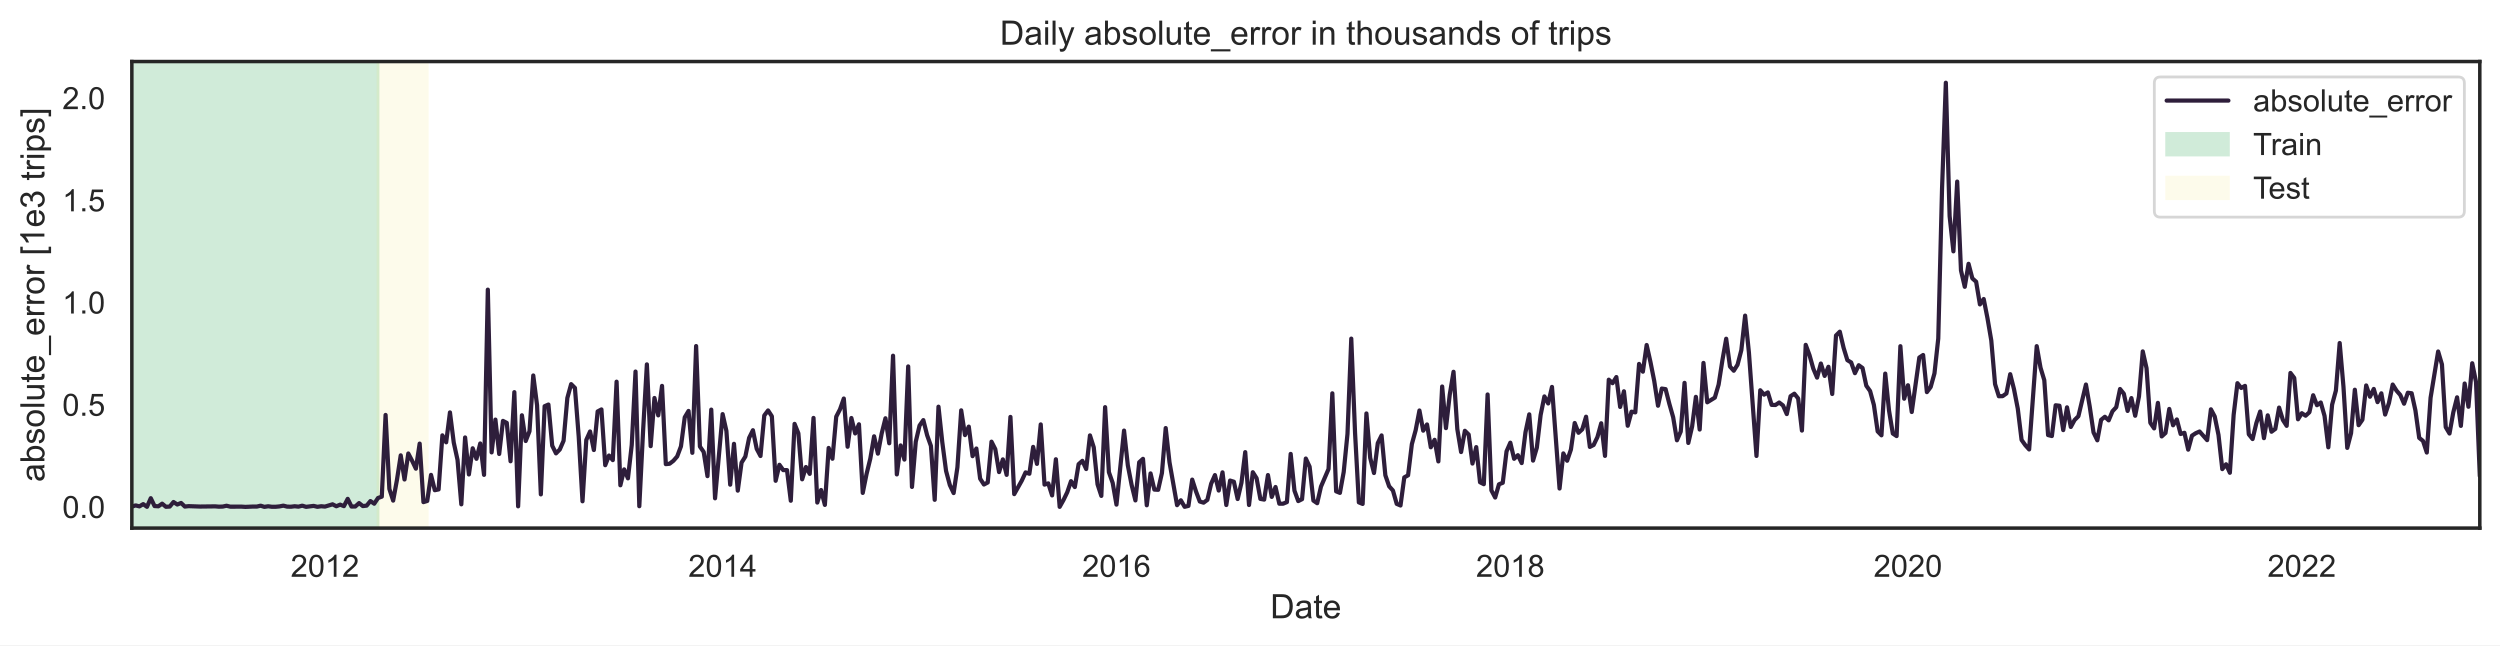
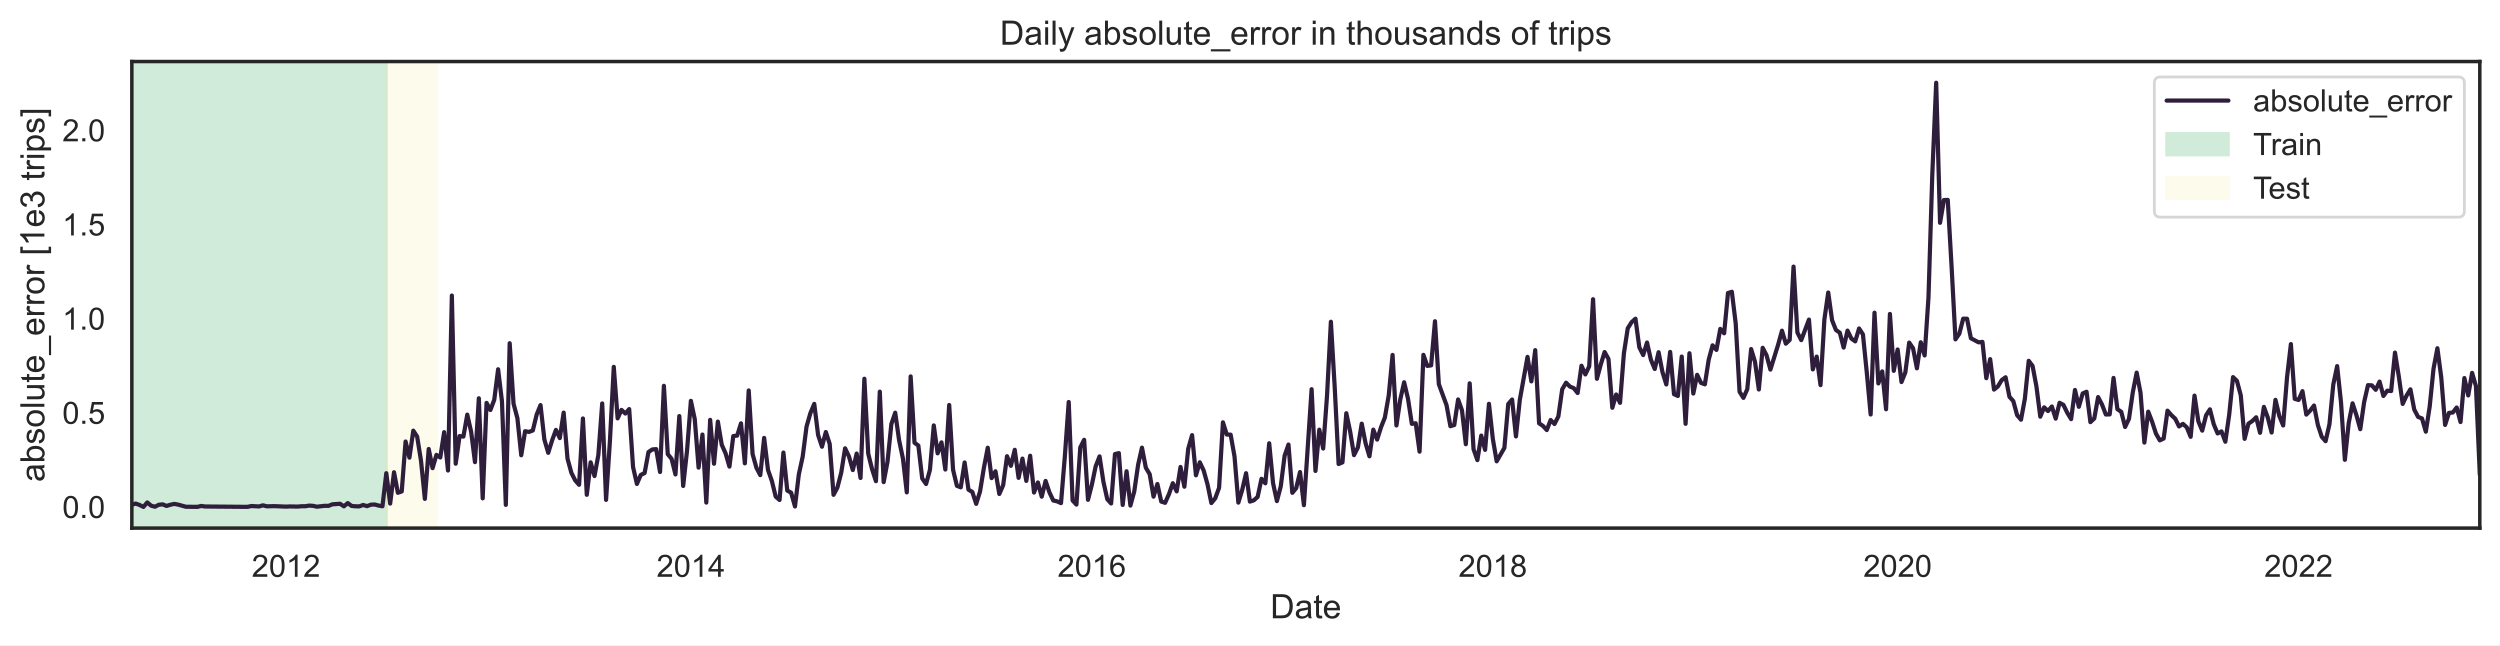
<svg xmlns="http://www.w3.org/2000/svg" xmlns:xlink="http://www.w3.org/1999/xlink" width="891.2pt" height="229.99pt" viewBox="0 0 891.2 229.99" version="1.1">
  <defs>
    <style type="text/css">*{stroke-linejoin: round; stroke-linecap: butt}</style>
  </defs>
  <g id="figure_1">
    <g id="patch_1">
      <path d="M 0 229.99  L 891.2 229.99  L 891.2 0  L 0 0  z " style="fill: #ffffff" />
    </g>
    <g id="axes_1">
      <g id="patch_2">
        <path d="M 47 188.256  L 884 188.256  L 884 21.936  L 47 21.936  z " style="fill: #ffffff" />
      </g>
      <g id="patch_3">
-         <path d="M 47 188.256  L 47 21.936  L 134.75 21.936  L 134.75 188.256  z " clip-path="url(#p79d5a34e10)" style="fill: #44af69; opacity: 0.25; stroke: #44af69; stroke-linejoin: miter" />
+         <path d="M 47 188.256  L 47 21.936  L 137.709 21.936  L 137.709 188.256  z " clip-path="url(#p1776a3d3a2)" style="fill: #44af69; opacity: 0.25; stroke: #44af69; stroke-linejoin: miter" />
      </g>
      <g id="patch_4">
-         <path d="M 134.75 188.256  L 134.75 21.936  L 152.3 21.936  L 152.3 188.256  z " clip-path="url(#p79d5a34e10)" style="fill: #f2dc5d; opacity: 0.125; stroke: #f2dc5d; stroke-linejoin: miter" />
+         <path d="M 137.709 188.256  L 137.709 21.936  L 155.576 21.936  L 155.576 188.256  z " clip-path="url(#p1776a3d3a2)" style="fill: #f2dc5d; opacity: 0.125; stroke: #f2dc5d; stroke-linejoin: miter" />
      </g>
      <g id="matplotlib.axis_1">
        <g id="xtick_1" />
        <g id="xtick_2">
          <g id="text_1">
-             <g style="fill: #262626" transform="translate(103.6159 205.6292) scale(0.11 -0.11)">
+             <g style="fill: #262626" transform="translate(89.74131 205.6292) scale(0.11 -0.11)">
              <defs>
                <path id="ArialMT-32" d="M 3222 541  L 3222 0  L 194 0  Q 188 203 259 391  Q 375 700 629 1000  Q 884 1300 1366 1694  Q 2113 2306 2375 2664  Q 2638 3022 2638 3341  Q 2638 3675 2398 3904  Q 2159 4134 1775 4134  Q 1369 4134 1125 3890  Q 881 3647 878 3216  L 300 3275  Q 359 3922 746 4261  Q 1134 4600 1788 4600  Q 2447 4600 2831 4234  Q 3216 3869 3216 3328  Q 3216 3053 3103 2787  Q 2991 2522 2730 2228  Q 2469 1934 1863 1422  Q 1356 997 1212 845  Q 1069 694 975 541  L 3222 541  z " transform="scale(0.015625)" />
                <path id="ArialMT-30" d="M 266 2259  Q 266 3072 433 3567  Q 600 4063 929 4331  Q 1259 4600 1759 4600  Q 2128 4600 2406 4451  Q 2684 4303 2865 4023  Q 3047 3744 3150 3342  Q 3253 2941 3253 2259  Q 3253 1453 3087 958  Q 2922 463 2592 192  Q 2263 -78 1759 -78  Q 1097 -78 719 397  Q 266 969 266 2259  z M 844 2259  Q 844 1131 1108 757  Q 1372 384 1759 384  Q 2147 384 2411 759  Q 2675 1134 2675 2259  Q 2675 3391 2411 3762  Q 2147 4134 1753 4134  Q 1366 4134 1134 3806  Q 844 3388 844 2259  z " transform="scale(0.015625)" />
                <path id="ArialMT-31" d="M 2384 0  L 1822 0  L 1822 3584  Q 1619 3391 1289 3197  Q 959 3003 697 2906  L 697 3450  Q 1169 3672 1522 3987  Q 1875 4303 2022 4600  L 2384 4600  L 2384 0  z " transform="scale(0.015625)" />
              </defs>
              <use xlink:href="#ArialMT-32" />
              <use xlink:href="#ArialMT-30" x="55.615" />
              <use xlink:href="#ArialMT-31" x="111.23" />
              <use xlink:href="#ArialMT-32" x="166.846" />
            </g>
          </g>
        </g>
        <g id="xtick_3">
          <g id="text_2">
-             <g style="fill: #262626" transform="translate(245.3659 205.6292) scale(0.11 -0.11)">
+             <g style="fill: #262626" transform="translate(234.0517 205.6292) scale(0.11 -0.11)">
              <defs>
                <path id="ArialMT-34" d="M 2069 0  L 2069 1097  L 81 1097  L 81 1613  L 2172 4581  L 2631 4581  L 2631 1613  L 3250 1613  L 3250 1097  L 2631 1097  L 2631 0  L 2069 0  z M 2069 1613  L 2069 3678  L 634 1613  L 2069 1613  z " transform="scale(0.015625)" />
              </defs>
              <use xlink:href="#ArialMT-32" />
              <use xlink:href="#ArialMT-30" x="55.615" />
              <use xlink:href="#ArialMT-31" x="111.23" />
              <use xlink:href="#ArialMT-34" x="166.846" />
            </g>
          </g>
        </g>
        <g id="xtick_4">
          <g id="text_3">
-             <g style="fill: #262626" transform="translate(385.7659 205.6292) scale(0.11 -0.11)">
+             <g style="fill: #262626" transform="translate(376.9876 205.6292) scale(0.11 -0.11)">
              <defs>
                <path id="ArialMT-36" d="M 3184 3459  L 2625 3416  Q 2550 3747 2413 3897  Q 2184 4138 1850 4138  Q 1581 4138 1378 3988  Q 1113 3794 959 3422  Q 806 3050 800 2363  Q 1003 2672 1297 2822  Q 1591 2972 1913 2972  Q 2475 2972 2870 2558  Q 3266 2144 3266 1488  Q 3266 1056 3080 686  Q 2894 316 2569 119  Q 2244 -78 1831 -78  Q 1128 -78 684 439  Q 241 956 241 2144  Q 241 3472 731 4075  Q 1159 4600 1884 4600  Q 2425 4600 2770 4297  Q 3116 3994 3184 3459  z M 888 1484  Q 888 1194 1011 928  Q 1134 663 1356 523  Q 1578 384 1822 384  Q 2178 384 2434 671  Q 2691 959 2691 1453  Q 2691 1928 2437 2201  Q 2184 2475 1800 2475  Q 1419 2475 1153 2201  Q 888 1928 888 1484  z " transform="scale(0.015625)" />
              </defs>
              <use xlink:href="#ArialMT-32" />
              <use xlink:href="#ArialMT-30" x="55.615" />
              <use xlink:href="#ArialMT-31" x="111.23" />
              <use xlink:href="#ArialMT-36" x="166.846" />
            </g>
          </g>
        </g>
        <g id="xtick_5">
          <g id="text_4">
-             <g style="fill: #262626" transform="translate(526.1659 205.6292) scale(0.11 -0.11)">
+             <g style="fill: #262626" transform="translate(519.9236 205.6292) scale(0.11 -0.11)">
              <defs>
                <path id="ArialMT-38" d="M 1131 2484  Q 781 2613 612 2850  Q 444 3088 444 3419  Q 444 3919 803 4259  Q 1163 4600 1759 4600  Q 2359 4600 2725 4251  Q 3091 3903 3091 3403  Q 3091 3084 2923 2848  Q 2756 2613 2416 2484  Q 2838 2347 3058 2040  Q 3278 1734 3278 1309  Q 3278 722 2862 322  Q 2447 -78 1769 -78  Q 1091 -78 675 323  Q 259 725 259 1325  Q 259 1772 486 2073  Q 713 2375 1131 2484  z M 1019 3438  Q 1019 3113 1228 2906  Q 1438 2700 1772 2700  Q 2097 2700 2305 2904  Q 2513 3109 2513 3406  Q 2513 3716 2298 3927  Q 2084 4138 1766 4138  Q 1444 4138 1231 3931  Q 1019 3725 1019 3438  z M 838 1322  Q 838 1081 952 856  Q 1066 631 1291 507  Q 1516 384 1775 384  Q 2178 384 2440 643  Q 2703 903 2703 1303  Q 2703 1709 2433 1975  Q 2163 2241 1756 2241  Q 1359 2241 1098 1978  Q 838 1716 838 1322  z " transform="scale(0.015625)" />
              </defs>
              <use xlink:href="#ArialMT-32" />
              <use xlink:href="#ArialMT-30" x="55.615" />
              <use xlink:href="#ArialMT-31" x="111.23" />
              <use xlink:href="#ArialMT-38" x="166.846" />
            </g>
          </g>
        </g>
        <g id="xtick_6">
          <g id="text_5">
-             <g style="fill: #262626" transform="translate(667.9159 205.6292) scale(0.11 -0.11)">
+             <g style="fill: #262626" transform="translate(664.2339 205.6292) scale(0.11 -0.11)">
              <use xlink:href="#ArialMT-32" />
              <use xlink:href="#ArialMT-30" x="55.615" />
              <use xlink:href="#ArialMT-32" x="111.23" />
              <use xlink:href="#ArialMT-30" x="166.846" />
            </g>
          </g>
        </g>
        <g id="xtick_7">
          <g id="text_6">
-             <g style="fill: #262626" transform="translate(808.3159 205.6292) scale(0.11 -0.11)">
+             <g style="fill: #262626" transform="translate(807.1699 205.6292) scale(0.11 -0.11)">
              <use xlink:href="#ArialMT-32" />
              <use xlink:href="#ArialMT-30" x="55.615" />
              <use xlink:href="#ArialMT-32" x="111.23" />
              <use xlink:href="#ArialMT-32" x="166.846" />
            </g>
          </g>
        </g>
        <g id="xtick_8" />
        <g id="xtick_9" />
        <g id="xtick_10" />
        <g id="xtick_11" />
        <g id="xtick_12" />
        <g id="xtick_13" />
        <g id="text_7">
          <g style="fill: #262626" transform="translate(452.8269 220.4048) scale(0.12 -0.12)">
            <defs>
              <path id="ArialMT-44" d="M 494 0  L 494 4581  L 2072 4581  Q 2606 4581 2888 4516  Q 3281 4425 3559 4188  Q 3922 3881 4101 3404  Q 4281 2928 4281 2316  Q 4281 1794 4159 1391  Q 4038 988 3847 723  Q 3656 459 3429 307  Q 3203 156 2883 78  Q 2563 0 2147 0  L 494 0  z M 1100 541  L 2078 541  Q 2531 541 2789 625  Q 3047 709 3200 863  Q 3416 1078 3536 1442  Q 3656 1806 3656 2325  Q 3656 3044 3420 3430  Q 3184 3816 2847 3947  Q 2603 4041 2063 4041  L 1100 4041  L 1100 541  z " transform="scale(0.015625)" />
              <path id="ArialMT-61" d="M 2588 409  Q 2275 144 1986 34  Q 1697 -75 1366 -75  Q 819 -75 525 192  Q 231 459 231 875  Q 231 1119 342 1320  Q 453 1522 633 1644  Q 813 1766 1038 1828  Q 1203 1872 1538 1913  Q 2219 1994 2541 2106  Q 2544 2222 2544 2253  Q 2544 2597 2384 2738  Q 2169 2928 1744 2928  Q 1347 2928 1158 2789  Q 969 2650 878 2297  L 328 2372  Q 403 2725 575 2942  Q 747 3159 1072 3276  Q 1397 3394 1825 3394  Q 2250 3394 2515 3294  Q 2781 3194 2906 3042  Q 3031 2891 3081 2659  Q 3109 2516 3109 2141  L 3109 1391  Q 3109 606 3145 398  Q 3181 191 3288 0  L 2700 0  Q 2613 175 2588 409  z M 2541 1666  Q 2234 1541 1622 1453  Q 1275 1403 1131 1340  Q 988 1278 909 1158  Q 831 1038 831 891  Q 831 666 1001 516  Q 1172 366 1500 366  Q 1825 366 2078 508  Q 2331 650 2450 897  Q 2541 1088 2541 1459  L 2541 1666  z " transform="scale(0.015625)" />
              <path id="ArialMT-74" d="M 1650 503  L 1731 6  Q 1494 -44 1306 -44  Q 1000 -44 831 53  Q 663 150 594 308  Q 525 466 525 972  L 525 2881  L 113 2881  L 113 3319  L 525 3319  L 525 4141  L 1084 4478  L 1084 3319  L 1650 3319  L 1650 2881  L 1084 2881  L 1084 941  Q 1084 700 1114 631  Q 1144 563 1211 522  Q 1278 481 1403 481  Q 1497 481 1650 503  z " transform="scale(0.015625)" />
              <path id="ArialMT-65" d="M 2694 1069  L 3275 997  Q 3138 488 2766 206  Q 2394 -75 1816 -75  Q 1088 -75 661 373  Q 234 822 234 1631  Q 234 2469 665 2931  Q 1097 3394 1784 3394  Q 2450 3394 2872 2941  Q 3294 2488 3294 1666  Q 3294 1616 3291 1516  L 816 1516  Q 847 969 1125 678  Q 1403 388 1819 388  Q 2128 388 2347 550  Q 2566 713 2694 1069  z M 847 1978  L 2700 1978  Q 2663 2397 2488 2606  Q 2219 2931 1791 2931  Q 1403 2931 1139 2672  Q 875 2413 847 1978  z " transform="scale(0.015625)" />
            </defs>
            <use xlink:href="#ArialMT-44" />
            <use xlink:href="#ArialMT-61" x="72.217" />
            <use xlink:href="#ArialMT-74" x="127.832" />
            <use xlink:href="#ArialMT-65" x="155.615" />
          </g>
        </g>
      </g>
      <g id="matplotlib.axis_2">
        <g id="ytick_1">
          <g id="text_8">
-             <g style="fill: #262626" transform="translate(22.21 184.6454) scale(0.11 -0.11)">
+             <g style="fill: #262626" transform="translate(22.21 184.6452) scale(0.11 -0.11)">
              <defs>
                <path id="ArialMT-2e" d="M 581 0  L 581 641  L 1222 641  L 1222 0  L 581 0  z " transform="scale(0.015625)" />
              </defs>
              <use xlink:href="#ArialMT-30" />
              <use xlink:href="#ArialMT-2e" x="55.615" />
              <use xlink:href="#ArialMT-30" x="83.398" />
            </g>
          </g>
        </g>
        <g id="ytick_2">
          <g id="text_9">
-             <g style="fill: #262626" transform="translate(22.21 148.2082) scale(0.11 -0.11)">
+             <g style="fill: #262626" transform="translate(22.21 151.0779) scale(0.11 -0.11)">
              <defs>
                <path id="ArialMT-35" d="M 266 1200  L 856 1250  Q 922 819 1161 601  Q 1400 384 1738 384  Q 2144 384 2425 690  Q 2706 997 2706 1503  Q 2706 1984 2436 2262  Q 2166 2541 1728 2541  Q 1456 2541 1237 2417  Q 1019 2294 894 2097  L 366 2166  L 809 4519  L 3088 4519  L 3088 3981  L 1259 3981  L 1013 2750  Q 1425 3038 1878 3038  Q 2478 3038 2890 2622  Q 3303 2206 3303 1553  Q 3303 931 2941 478  Q 2500 -78 1738 -78  Q 1113 -78 717 272  Q 322 622 266 1200  z " transform="scale(0.015625)" />
              </defs>
              <use xlink:href="#ArialMT-30" />
              <use xlink:href="#ArialMT-2e" x="55.615" />
              <use xlink:href="#ArialMT-35" x="83.398" />
            </g>
          </g>
        </g>
        <g id="ytick_3">
          <g id="text_10">
-             <g style="fill: #262626" transform="translate(22.21 111.7711) scale(0.11 -0.11)">
+             <g style="fill: #262626" transform="translate(22.21 117.5105) scale(0.11 -0.11)">
              <use xlink:href="#ArialMT-31" />
              <use xlink:href="#ArialMT-2e" x="55.615" />
              <use xlink:href="#ArialMT-30" x="83.398" />
            </g>
          </g>
        </g>
        <g id="ytick_4">
          <g id="text_11">
-             <g style="fill: #262626" transform="translate(22.21 75.33402) scale(0.11 -0.11)">
+             <g style="fill: #262626" transform="translate(22.21 83.94312) scale(0.11 -0.11)">
              <use xlink:href="#ArialMT-31" />
              <use xlink:href="#ArialMT-2e" x="55.615" />
              <use xlink:href="#ArialMT-35" x="83.398" />
            </g>
          </g>
        </g>
        <g id="ytick_5">
          <g id="text_12">
-             <g style="fill: #262626" transform="translate(22.21 38.8969) scale(0.11 -0.11)">
+             <g style="fill: #262626" transform="translate(22.21 50.37575) scale(0.11 -0.11)">
              <use xlink:href="#ArialMT-32" />
              <use xlink:href="#ArialMT-2e" x="55.615" />
              <use xlink:href="#ArialMT-30" x="83.398" />
            </g>
          </g>
        </g>
        <g id="text_13">
          <g style="fill: #262626" transform="translate(15.825 171.7931) rotate(-90) scale(0.12 -0.12)">
            <defs>
              <path id="ArialMT-62" d="M 941 0  L 419 0  L 419 4581  L 981 4581  L 981 2947  Q 1338 3394 1891 3394  Q 2197 3394 2470 3270  Q 2744 3147 2920 2923  Q 3097 2700 3197 2384  Q 3297 2069 3297 1709  Q 3297 856 2875 390  Q 2453 -75 1863 -75  Q 1275 -75 941 416  L 941 0  z M 934 1684  Q 934 1088 1097 822  Q 1363 388 1816 388  Q 2184 388 2453 708  Q 2722 1028 2722 1663  Q 2722 2313 2464 2622  Q 2206 2931 1841 2931  Q 1472 2931 1203 2611  Q 934 2291 934 1684  z " transform="scale(0.015625)" />
              <path id="ArialMT-73" d="M 197 991  L 753 1078  Q 800 744 1014 566  Q 1228 388 1613 388  Q 2000 388 2187 545  Q 2375 703 2375 916  Q 2375 1106 2209 1216  Q 2094 1291 1634 1406  Q 1016 1563 777 1677  Q 538 1791 414 1992  Q 291 2194 291 2438  Q 291 2659 392 2848  Q 494 3038 669 3163  Q 800 3259 1026 3326  Q 1253 3394 1513 3394  Q 1903 3394 2198 3281  Q 2494 3169 2634 2976  Q 2775 2784 2828 2463  L 2278 2388  Q 2241 2644 2061 2787  Q 1881 2931 1553 2931  Q 1166 2931 1000 2803  Q 834 2675 834 2503  Q 834 2394 903 2306  Q 972 2216 1119 2156  Q 1203 2125 1616 2013  Q 2213 1853 2448 1751  Q 2684 1650 2818 1456  Q 2953 1263 2953 975  Q 2953 694 2789 445  Q 2625 197 2315 61  Q 2006 -75 1616 -75  Q 969 -75 630 194  Q 291 463 197 991  z " transform="scale(0.015625)" />
              <path id="ArialMT-6f" d="M 213 1659  Q 213 2581 725 3025  Q 1153 3394 1769 3394  Q 2453 3394 2887 2945  Q 3322 2497 3322 1706  Q 3322 1066 3130 698  Q 2938 331 2570 128  Q 2203 -75 1769 -75  Q 1072 -75 642 372  Q 213 819 213 1659  z M 791 1659  Q 791 1022 1069 705  Q 1347 388 1769 388  Q 2188 388 2466 706  Q 2744 1025 2744 1678  Q 2744 2294 2464 2611  Q 2184 2928 1769 2928  Q 1347 2928 1069 2612  Q 791 2297 791 1659  z " transform="scale(0.015625)" />
              <path id="ArialMT-6c" d="M 409 0  L 409 4581  L 972 4581  L 972 0  L 409 0  z " transform="scale(0.015625)" />
              <path id="ArialMT-75" d="M 2597 0  L 2597 488  Q 2209 -75 1544 -75  Q 1250 -75 995 37  Q 741 150 617 320  Q 494 491 444 738  Q 409 903 409 1263  L 409 3319  L 972 3319  L 972 1478  Q 972 1038 1006 884  Q 1059 663 1231 536  Q 1403 409 1656 409  Q 1909 409 2131 539  Q 2353 669 2445 892  Q 2538 1116 2538 1541  L 2538 3319  L 3100 3319  L 3100 0  L 2597 0  z " transform="scale(0.015625)" />
              <path id="ArialMT-5f" d="M -97 -1272  L -97 -866  L 3631 -866  L 3631 -1272  L -97 -1272  z " transform="scale(0.015625)" />
              <path id="ArialMT-72" d="M 416 0  L 416 3319  L 922 3319  L 922 2816  Q 1116 3169 1280 3281  Q 1444 3394 1641 3394  Q 1925 3394 2219 3213  L 2025 2691  Q 1819 2813 1613 2813  Q 1428 2813 1281 2702  Q 1134 2591 1072 2394  Q 978 2094 978 1738  L 978 0  L 416 0  z " transform="scale(0.015625)" />
              <path id="ArialMT-20" transform="scale(0.015625)" />
              <path id="ArialMT-5b" d="M 434 -1272  L 434 4581  L 1675 4581  L 1675 4116  L 997 4116  L 997 -806  L 1675 -806  L 1675 -1272  L 434 -1272  z " transform="scale(0.015625)" />
              <path id="ArialMT-33" d="M 269 1209  L 831 1284  Q 928 806 1161 595  Q 1394 384 1728 384  Q 2125 384 2398 659  Q 2672 934 2672 1341  Q 2672 1728 2419 1979  Q 2166 2231 1775 2231  Q 1616 2231 1378 2169  L 1441 2663  Q 1497 2656 1531 2656  Q 1891 2656 2178 2843  Q 2466 3031 2466 3422  Q 2466 3731 2256 3934  Q 2047 4138 1716 4138  Q 1388 4138 1169 3931  Q 950 3725 888 3313  L 325 3413  Q 428 3978 793 4289  Q 1159 4600 1703 4600  Q 2078 4600 2393 4439  Q 2709 4278 2876 4000  Q 3044 3722 3044 3409  Q 3044 3113 2884 2869  Q 2725 2625 2413 2481  Q 2819 2388 3044 2092  Q 3269 1797 3269 1353  Q 3269 753 2831 336  Q 2394 -81 1725 -81  Q 1122 -81 723 278  Q 325 638 269 1209  z " transform="scale(0.015625)" />
              <path id="ArialMT-69" d="M 425 3934  L 425 4581  L 988 4581  L 988 3934  L 425 3934  z M 425 0  L 425 3319  L 988 3319  L 988 0  L 425 0  z " transform="scale(0.015625)" />
              <path id="ArialMT-70" d="M 422 -1272  L 422 3319  L 934 3319  L 934 2888  Q 1116 3141 1344 3267  Q 1572 3394 1897 3394  Q 2322 3394 2647 3175  Q 2972 2956 3137 2557  Q 3303 2159 3303 1684  Q 3303 1175 3120 767  Q 2938 359 2589 142  Q 2241 -75 1856 -75  Q 1575 -75 1351 44  Q 1128 163 984 344  L 984 -1272  L 422 -1272  z M 931 1641  Q 931 1000 1190 694  Q 1450 388 1819 388  Q 2194 388 2461 705  Q 2728 1022 2728 1688  Q 2728 2322 2467 2637  Q 2206 2953 1844 2953  Q 1484 2953 1207 2617  Q 931 2281 931 1641  z " transform="scale(0.015625)" />
              <path id="ArialMT-5d" d="M 1363 -1272  L 122 -1272  L 122 -806  L 800 -806  L 800 4116  L 122 4116  L 122 4581  L 1363 4581  L 1363 -1272  z " transform="scale(0.015625)" />
            </defs>
            <use xlink:href="#ArialMT-61" />
            <use xlink:href="#ArialMT-62" x="55.615" />
            <use xlink:href="#ArialMT-73" x="111.23" />
            <use xlink:href="#ArialMT-6f" x="161.23" />
            <use xlink:href="#ArialMT-6c" x="216.846" />
            <use xlink:href="#ArialMT-75" x="239.062" />
            <use xlink:href="#ArialMT-74" x="294.678" />
            <use xlink:href="#ArialMT-65" x="322.461" />
            <use xlink:href="#ArialMT-5f" x="378.076" />
            <use xlink:href="#ArialMT-65" x="433.691" />
            <use xlink:href="#ArialMT-72" x="489.307" />
            <use xlink:href="#ArialMT-72" x="522.607" />
            <use xlink:href="#ArialMT-6f" x="555.908" />
            <use xlink:href="#ArialMT-72" x="611.523" />
            <use xlink:href="#ArialMT-20" x="644.824" />
            <use xlink:href="#ArialMT-5b" x="672.607" />
            <use xlink:href="#ArialMT-31" x="700.391" />
            <use xlink:href="#ArialMT-65" x="756.006" />
            <use xlink:href="#ArialMT-33" x="811.621" />
            <use xlink:href="#ArialMT-20" x="867.236" />
            <use xlink:href="#ArialMT-74" x="895.02" />
            <use xlink:href="#ArialMT-72" x="922.803" />
            <use xlink:href="#ArialMT-69" x="956.104" />
            <use xlink:href="#ArialMT-70" x="978.32" />
            <use xlink:href="#ArialMT-73" x="1033.936" />
            <use xlink:href="#ArialMT-5d" x="1083.936" />
          </g>
        </g>
      </g>
      <g id="line2d_1">
-         <path d="M 47 180.614  L 48.35 180.166  L 49.7 180.513  L 51.05 179.711  L 52.4 180.668  L 53.75 177.6  L 55.1 180.4  L 56.45 180.484  L 57.8 179.553  L 59.15 180.659  L 60.5 180.58  L 61.85 178.96  L 63.2 179.845  L 64.55 179.301  L 65.9 180.579  L 67.25 180.431  L 71.3 180.575  L 76.7 180.507  L 78.05 180.621  L 79.4 180.58  L 80.75 180.288  L 82.1 180.619  L 86.15 180.61  L 87.5 180.696  L 90.2 180.576  L 91.55 180.585  L 92.9 180.269  L 94.25 180.687  L 95.6 180.474  L 96.95 180.662  L 98.3 180.649  L 99.65 180.521  L 101 180.254  L 102.35 180.599  L 103.7 180.637  L 105.05 180.469  L 106.4 180.612  L 107.75 180.261  L 109.1 180.68  L 111.8 180.344  L 113.15 180.667  L 114.5 180.468  L 115.85 180.588  L 118.55 179.778  L 119.9 180.471  L 121.25 179.897  L 122.6 180.426  L 123.95 177.832  L 125.3 180.573  L 126.65 180.554  L 128 179.348  L 129.35 180.406  L 130.7 180.246  L 132.05 178.624  L 133.4 179.558  L 134.75 177.533  L 136.1 177.039  L 137.45 147.929  L 138.8 174.293  L 140.15 178.453  L 141.5 171.096  L 142.85 162.329  L 144.2 170.926  L 145.55 161.663  L 146.9 164.246  L 148.25 167.071  L 149.6 158.144  L 150.95 178.994  L 152.3 178.577  L 153.65 169.289  L 155 174.746  L 156.35 174.463  L 157.7 155.202  L 159.05 157.666  L 160.4 147.022  L 161.75 157.749  L 163.1 163.95  L 164.45 179.779  L 165.8 155.946  L 167.15 169.127  L 168.5 159.811  L 169.85 163.556  L 171.2 158.089  L 172.55 169.274  L 173.9 103.257  L 175.25 161.262  L 176.6 149.584  L 177.95 161.825  L 179.3 150.046  L 180.65 150.749  L 182 164.426  L 183.35 139.802  L 184.7 180.488  L 186.05 148.049  L 187.4 157.209  L 188.75 153.738  L 190.1 133.856  L 191.45 144.467  L 192.8 176.231  L 194.15 144.805  L 195.5 144.215  L 196.85 158.87  L 198.2 161.611  L 199.55 160.243  L 200.9 157.121  L 202.25 141.859  L 203.6 136.939  L 204.95 138.29  L 206.3 155.663  L 207.65 178.696  L 209 156.829  L 210.35 153.816  L 211.7 160.422  L 213.05 146.677  L 214.4 145.957  L 215.75 165.829  L 217.1 162.387  L 218.45 164.015  L 219.8 136.069  L 221.15 172.993  L 222.5 167.329  L 223.85 170.514  L 225.2 158.648  L 226.55 132.457  L 227.9 180.452  L 229.25 153.528  L 230.6 129.898  L 231.95 159.043  L 233.3 141.877  L 234.65 148.068  L 236 137.569  L 237.35 165.454  L 238.7 165.312  L 240.05 164.264  L 241.4 162.716  L 242.75 159.107  L 244.1 148.754  L 245.45 146.495  L 246.8 161.419  L 248.15 123.369  L 249.5 159.18  L 250.85 161.126  L 252.2 169.728  L 253.55 146.027  L 254.9 177.628  L 257.6 147.63  L 258.95 153.637  L 260.3 172.775  L 261.65 158.223  L 263 174.897  L 264.35 164.918  L 265.7 162.758  L 267.05 156.095  L 268.4 153.37  L 269.75 160.002  L 271.1 162.552  L 272.45 148.101  L 273.8 146.317  L 275.15 148.394  L 276.5 171.386  L 277.85 165.69  L 279.2 167.587  L 280.55 167.595  L 281.9 178.5  L 283.25 151.108  L 284.6 154.468  L 285.95 170.857  L 287.3 166.489  L 288.65 168.921  L 290 148.992  L 291.35 179.147  L 292.7 174.688  L 294.05 179.982  L 295.4 159.693  L 296.75 163.528  L 298.1 148.526  L 299.45 145.908  L 300.8 142.073  L 302.15 159.246  L 303.5 149.022  L 304.85 154.506  L 306.2 151.257  L 307.55 175.706  L 308.9 169.008  L 310.25 163.46  L 311.6 155.539  L 312.95 161.707  L 314.3 154.527  L 315.65 149.113  L 317 158.017  L 318.35 126.809  L 319.7 169.114  L 321.05 158.789  L 322.4 163.826  L 323.75 130.63  L 325.1 173.576  L 326.45 157.479  L 327.8 151.696  L 329.15 149.764  L 330.5 155.144  L 331.85 158.945  L 333.2 178.169  L 334.55 144.984  L 335.9 157.591  L 337.25 167.872  L 338.6 172.927  L 339.95 175.763  L 341.3 166.568  L 342.65 146.284  L 344 155.1  L 345.35 152.087  L 346.7 162.611  L 348.05 159.888  L 349.4 170.642  L 350.75 172.715  L 352.1 171.999  L 353.45 157.455  L 354.8 160.117  L 356.15 168.288  L 357.5 163.761  L 358.85 169.275  L 360.2 148.626  L 361.55 176.137  L 364.25 171.327  L 365.6 168.401  L 366.95 168.883  L 368.3 159.312  L 369.65 165.362  L 371 151.299  L 372.35 172.753  L 373.7 172.316  L 375.05 176.605  L 376.4 163.722  L 377.75 180.681  L 379.1 178.271  L 380.45 175.477  L 381.8 171.528  L 383.15 173.621  L 384.5 165.481  L 385.85 164.28  L 387.2 167.198  L 388.55 155.216  L 389.9 159.472  L 391.25 172.644  L 392.6 176.774  L 393.95 145.149  L 395.3 168.322  L 396.65 172.151  L 398 179.883  L 400.7 153.5  L 402.05 165.901  L 403.4 172.87  L 404.75 178.385  L 406.1 164.797  L 407.45 163.572  L 408.8 180.116  L 410.15 168.77  L 411.5 174.523  L 412.85 174.61  L 414.2 168.634  L 415.55 152.601  L 416.9 164.778  L 419.6 180.078  L 420.95 178.351  L 422.3 180.667  L 423.65 180.34  L 425 170.981  L 426.35 175.182  L 427.7 178.77  L 429.05 179.192  L 430.4 178.197  L 431.75 172.434  L 433.1 169.369  L 434.45 174.869  L 435.8 168.389  L 437.15 180.021  L 438.5 171.314  L 439.85 171.723  L 441.2 177.889  L 442.55 172.116  L 443.9 161.182  L 445.25 180.023  L 446.6 168.346  L 447.95 170.48  L 449.3 177.844  L 450.65 178.093  L 452 169.353  L 453.35 177.131  L 454.7 173.611  L 456.05 179.552  L 457.4 179.553  L 458.75 178.994  L 460.1 161.813  L 461.45 174.908  L 462.8 178.624  L 464.15 177.947  L 465.5 163.466  L 466.85 166.365  L 468.2 178.446  L 469.55 179.378  L 470.9 173.462  L 473.6 167.183  L 474.95 140.217  L 476.3 175.148  L 477.65 175.701  L 479 168.27  L 480.35 154.678  L 481.7 120.721  L 483.05 154.328  L 484.4 179.077  L 485.75 179.636  L 487.1 147.39  L 488.45 163.229  L 489.8 168.619  L 491.15 157.974  L 492.5 155.224  L 493.85 169.433  L 495.2 173.357  L 496.55 174.855  L 497.9 179.617  L 499.25 180.196  L 500.6 170.185  L 501.95 169.432  L 503.3 158.321  L 504.65 153.376  L 506 146.336  L 507.35 153.525  L 508.7 151.311  L 510.05 159.443  L 511.4 156.789  L 512.75 164.482  L 514.1 137.786  L 515.45 152.611  L 516.8 140.74  L 518.15 132.539  L 519.5 152.953  L 520.85 161.139  L 522.2 153.575  L 523.55 154.911  L 524.9 165.244  L 526.25 159.389  L 527.6 171.908  L 528.95 172.598  L 530.3 140.626  L 531.65 174.795  L 533 177.357  L 534.35 172.65  L 535.7 172.105  L 537.05 160.899  L 538.4 157.817  L 539.75 163.547  L 541.1 162.265  L 542.45 165.074  L 543.8 154.117  L 545.15 147.714  L 546.5 164.192  L 547.85 159.579  L 549.2 147.942  L 550.55 141.322  L 551.9 143.819  L 553.25 137.932  L 555.95 174.142  L 557.3 161.636  L 558.65 164.243  L 560 160.256  L 561.35 150.801  L 562.7 154.272  L 564.05 153.039  L 565.4 148.554  L 566.75 159.314  L 568.1 158.617  L 569.45 155.815  L 570.8 150.895  L 572.15 162.512  L 573.5 135.355  L 574.85 136.592  L 576.2 134.414  L 577.55 145.066  L 578.9 139.494  L 580.25 151.767  L 581.6 146.761  L 582.95 146.997  L 584.3 129.733  L 585.65 132.492  L 587 122.997  L 588.35 129.025  L 589.7 135.811  L 591.05 144.628  L 592.4 138.519  L 593.75 138.719  L 595.1 144.001  L 596.45 148.748  L 597.8 156.95  L 599.15 153.844  L 600.5 136.489  L 601.85 157.897  L 603.2 152.069  L 604.55 141.475  L 605.9 153.116  L 607.25 129.383  L 608.6 143.41  L 611.3 141.744  L 612.65 137.107  L 614 128.432  L 615.35 120.757  L 616.7 130.663  L 618.05 132.152  L 619.4 130.024  L 620.75 124.814  L 622.1 112.521  L 623.45 125.621  L 626.15 162.533  L 627.5 139.122  L 628.85 140.683  L 630.2 139.886  L 631.55 144.326  L 632.9 144.378  L 634.25 143.491  L 635.6 144.527  L 636.95 147.606  L 638.3 141.239  L 639.65 140.352  L 641 142.023  L 642.35 153.484  L 643.7 122.937  L 645.05 126.595  L 646.4 131.402  L 647.75 134.613  L 649.1 129.594  L 650.45 133.999  L 651.8 130.751  L 653.15 140.44  L 654.5 119.593  L 655.85 118.247  L 657.2 123.968  L 658.55 128.388  L 659.9 129.205  L 661.25 133.026  L 662.6 130.201  L 663.95 131.183  L 665.3 137.5  L 666.65 139.392  L 668 144.345  L 669.35 153.783  L 670.7 155.175  L 672.05 133.186  L 673.4 146.362  L 674.75 154.542  L 676.1 155.451  L 677.45 123.415  L 678.8 142.125  L 680.15 137.341  L 681.5 146.861  L 684.2 127.454  L 685.55 126.554  L 686.9 139.779  L 688.25 137.953  L 689.6 133.104  L 690.95 120.666  L 692.3 67.222  L 693.65 29.496  L 695 77.024  L 696.35 89.597  L 697.7 64.734  L 699.05 96.421  L 700.4 102.233  L 701.75 94.05  L 703.1 99.234  L 704.45 100.431  L 705.8 108.513  L 707.15 106.602  L 708.5 113.462  L 709.85 121.369  L 711.2 136.939  L 712.55 141.254  L 713.9 141.214  L 715.25 140.257  L 716.6 133.389  L 717.95 138.741  L 719.3 145.689  L 720.65 156.823  L 722 158.724  L 723.35 160.213  L 726.05 123.404  L 727.4 131.059  L 728.75 135.535  L 730.1 155.095  L 731.45 155.432  L 732.8 144.478  L 734.15 144.636  L 735.5 153.32  L 736.85 145.212  L 738.2 152.199  L 739.55 149.728  L 740.9 148.385  L 743.6 137.08  L 744.95 144.965  L 746.3 154.158  L 747.65 156.955  L 749 149.661  L 750.35 148.576  L 751.7 149.846  L 753.05 146.612  L 754.4 145.159  L 755.75 138.676  L 757.1 140.362  L 758.45 146.484  L 759.8 141.919  L 761.15 148.205  L 762.5 141.338  L 763.85 125.27  L 765.2 131.257  L 766.55 150.735  L 767.9 152.71  L 769.25 143.623  L 770.6 155.573  L 771.95 154.35  L 773.3 145.787  L 774.65 151.603  L 776 149.53  L 777.35 154.706  L 778.7 154.279  L 780.05 160.285  L 781.4 155.305  L 782.75 154.424  L 784.1 153.822  L 786.8 156.893  L 788.15 145.916  L 789.5 148.464  L 790.85 155.053  L 792.2 167.223  L 793.55 165.51  L 794.9 168.528  L 796.25 147.888  L 797.6 136.6  L 798.95 138.298  L 800.3 137.566  L 801.65 154.829  L 803 156.506  L 804.35 150.796  L 805.7 146.706  L 807.05 156.188  L 808.4 148.066  L 809.75 153.899  L 811.1 152.897  L 812.45 145.296  L 813.8 149.707  L 815.15 151.801  L 816.5 132.957  L 817.85 134.729  L 819.2 149.464  L 820.55 147.298  L 821.9 148.185  L 823.25 146.961  L 824.6 140.901  L 825.95 144.445  L 827.3 143.486  L 828.65 148.254  L 830 159.453  L 831.35 144.25  L 832.7 139.235  L 834.05 122.29  L 835.4 137.883  L 836.75 159.658  L 838.1 154.442  L 839.45 138.933  L 840.8 151.568  L 842.15 149.626  L 843.5 137.405  L 844.85 141.423  L 846.2 138.654  L 847.55 143.35  L 848.9 140.217  L 850.25 147.776  L 851.6 143.693  L 852.95 137.086  L 854.3 139.247  L 855.65 140.795  L 857 143.908  L 858.35 140.006  L 859.7 140.191  L 861.05 146.306  L 862.4 156.094  L 863.75 157.174  L 865.1 161.319  L 866.45 141.806  L 869.15 125.306  L 870.5 129.898  L 871.85 152.26  L 873.2 154.537  L 874.55 147.007  L 875.9 141.639  L 877.25 151.817  L 878.6 136.719  L 879.95 144.992  L 881.3 129.498  L 882.65 136.18  L 884 169.678  L 884 169.678  " clip-path="url(#p79d5a34e10)" style="fill: none; stroke: #2e1e3b; stroke-width: 1.5; stroke-linecap: round" />
+         <path d="M 47 179.926  L 48.374 179.516  L 49.749 180.006  L 51.123 180.695  L 52.498 179.115  L 53.872 180.263  L 55.246 180.637  L 56.621 179.937  L 57.995 179.793  L 59.369 180.357  L 60.744 179.929  L 62.118 179.63  L 63.493 179.881  L 66.241 180.644  L 70.365 180.69  L 71.739 180.364  L 73.113 180.554  L 88.232 180.687  L 89.606 180.392  L 92.355 180.537  L 93.729 180.138  L 95.103 180.49  L 97.852 180.427  L 101.975 180.602  L 103.35 180.534  L 106.099 180.589  L 107.473 180.468  L 108.847 180.461  L 110.222 180.232  L 111.596 180.329  L 112.97 180.631  L 115.719 180.31  L 117.094 180.333  L 118.468 179.782  L 121.217 179.588  L 122.591 180.493  L 123.966 179.35  L 125.34 180.355  L 126.714 180.488  L 128.089 180.508  L 129.463 180.015  L 130.837 180.434  L 132.212 179.911  L 133.586 179.845  L 134.961 180.22  L 136.335 180.472  L 137.709 168.694  L 139.084 179.51  L 140.458 168.356  L 141.833 175.664  L 143.207 175.19  L 144.581 157.393  L 145.956 163.145  L 147.33 153.528  L 148.704 155.625  L 150.079 164.248  L 151.453 177.832  L 152.828 160.066  L 154.202 166.883  L 155.576 162.164  L 156.951 163.085  L 158.325 154.056  L 159.7 167.722  L 161.074 105.355  L 162.448 165.304  L 163.823 155.46  L 165.197 155.623  L 166.571 147.806  L 167.946 153.904  L 169.32 164.734  L 170.695 141.987  L 172.069 177.642  L 173.443 143.629  L 174.818 146.16  L 176.192 142.536  L 177.567 131.647  L 178.941 143.066  L 180.315 179.98  L 181.69 122.36  L 183.064 143.899  L 184.438 149.069  L 185.813 162.279  L 187.187 153.714  L 188.562 153.973  L 189.936 153.455  L 191.31 147.79  L 192.685 144.415  L 194.059 156.687  L 195.433 161.42  L 196.808 157  L 198.182 153.257  L 199.557 156.174  L 200.931 147.094  L 202.305 163.501  L 203.68 168.534  L 205.054 171.259  L 206.429 172.81  L 207.803 149.181  L 209.177 176.38  L 210.552 164.818  L 211.926 169.696  L 213.3 162.191  L 214.675 143.822  L 216.049 178.194  L 217.424 157.24  L 218.798 130.784  L 220.172 149.14  L 221.547 146.129  L 222.921 147.414  L 224.296 145.833  L 225.67 166.491  L 227.044 172.512  L 228.419 169.313  L 229.793 168.625  L 231.167 161.152  L 232.542 160.22  L 233.916 160.103  L 235.291 168.254  L 236.665 137.541  L 238.039 161.898  L 239.414 163.57  L 240.788 169.124  L 242.163 148.324  L 243.537 173.226  L 244.911 160.69  L 246.286 142.9  L 247.66 149.368  L 249.034 166.695  L 250.409 154.919  L 251.783 179.152  L 253.158 149.676  L 254.532 165.307  L 255.906 150.298  L 257.281 158.535  L 258.655 161.614  L 260.03 166.331  L 261.404 155.446  L 262.778 155.289  L 264.153 150.914  L 265.527 165.173  L 266.901 139.19  L 268.276 161.848  L 269.65 166.762  L 271.025 169.379  L 272.399 156.111  L 273.773 167.518  L 275.148 171.438  L 276.522 177.041  L 277.897 178.228  L 279.271 161.334  L 280.645 174.873  L 282.02 175.627  L 283.394 180.547  L 284.768 169.094  L 286.143 162.765  L 287.517 152.061  L 288.892 147.265  L 290.266 143.979  L 291.64 155.09  L 293.015 159.245  L 294.389 154.014  L 295.764 158.226  L 297.138 176.386  L 298.512 173.819  L 299.887 168.479  L 301.261 159.816  L 302.635 162.705  L 304.01 167.566  L 305.384 161.691  L 306.759 170.385  L 308.133 135.023  L 309.507 161.707  L 310.882 167.289  L 312.256 171.529  L 313.631 139.62  L 315.005 171.861  L 316.379 164.626  L 317.754 151.147  L 319.128 147.117  L 320.502 156.884  L 321.877 163.461  L 323.251 175.523  L 324.626 134.181  L 326 157.828  L 327.374 158.837  L 328.749 170.562  L 330.123 172.538  L 331.498 167.512  L 332.872 151.661  L 334.246 161.6  L 335.621 157.711  L 336.995 167.378  L 338.369 144.371  L 339.744 167.46  L 341.118 173.184  L 342.493 173.72  L 343.867 164.863  L 345.241 174.561  L 346.616 175.378  L 347.99 179.605  L 349.365 175.21  L 350.739 166.76  L 352.113 159.608  L 353.488 170.433  L 354.862 168.011  L 356.236 176.091  L 357.611 172.952  L 358.985 162.641  L 360.36 166.056  L 361.734 160.353  L 363.108 170.341  L 364.483 163.484  L 365.857 171.425  L 367.232 162.462  L 368.606 175.578  L 369.98 171.991  L 371.355 177.055  L 372.729 171.455  L 374.103 175.534  L 375.478 178.42  L 376.852 178.728  L 378.227 179.355  L 379.601 162.63  L 380.975 143.311  L 382.35 178.394  L 383.724 179.877  L 385.099 159.502  L 386.473 156.795  L 387.847 178.164  L 389.222 172.79  L 390.596 166.187  L 391.97 162.696  L 393.345 171.735  L 394.719 177.962  L 396.094 179.475  L 397.468 161.868  L 398.842 161.53  L 400.217 179.998  L 401.591 167.998  L 402.966 180.22  L 404.34 175.199  L 405.714 165.678  L 407.089 159.582  L 408.463 166.729  L 409.837 169.027  L 411.212 177.04  L 412.586 172.541  L 413.961 178.799  L 415.335 179.247  L 416.709 176.156  L 418.084 172.26  L 419.458 175.163  L 420.833 166.463  L 422.207 173.499  L 423.581 159.961  L 424.956 155.121  L 426.33 169.43  L 427.704 164.801  L 429.079 167.724  L 430.453 172.645  L 431.828 179.326  L 433.202 177.641  L 434.576 173.893  L 435.951 150.557  L 437.325 154.9  L 438.7 154.947  L 440.074 162.692  L 441.448 179.171  L 442.823 174.648  L 444.197 168.697  L 445.571 178.809  L 446.946 178.363  L 448.32 177.14  L 449.695 170.683  L 451.069 172.282  L 452.443 158.025  L 453.818 172.243  L 455.192 178.629  L 456.567 173.365  L 457.941 162.448  L 459.315 158.472  L 460.69 175.678  L 462.064 174.017  L 463.438 168.279  L 464.813 180.081  L 467.562 138.75  L 468.936 167.879  L 470.31 153.178  L 471.685 159.884  L 473.059 141.058  L 474.433 114.705  L 475.808 138.209  L 477.182 165.414  L 478.557 164.826  L 479.931 147.313  L 481.305 153.842  L 482.68 162.239  L 484.054 159.519  L 485.429 151.036  L 486.803 158.001  L 488.177 162.665  L 489.552 153.161  L 490.926 156.703  L 492.3 152.312  L 493.675 148.848  L 495.049 140.995  L 496.424 126.534  L 497.798 151.668  L 499.172 142.377  L 500.547 136.277  L 501.921 142.129  L 503.296 151.089  L 504.67 150.889  L 506.044 160.998  L 507.419 126.502  L 508.793 130.432  L 510.167 130.247  L 511.542 114.52  L 512.916 136.958  L 515.665 144.444  L 517.039 151.927  L 518.414 151.503  L 519.788 142.399  L 521.163 146.263  L 522.537 158.35  L 523.911 136.658  L 525.286 160.126  L 526.66 164.019  L 528.034 155.277  L 529.409 160.363  L 530.783 143.95  L 532.158 156.421  L 533.532 164.446  L 536.281 159.663  L 537.655 144.023  L 539.03 142.424  L 540.404 155.574  L 541.778 142.571  L 544.527 127.225  L 545.901 135.953  L 547.276 124.827  L 548.65 150.897  L 550.025 151.829  L 551.399 153.302  L 552.773 149.728  L 554.148 151.143  L 555.522 148.447  L 556.897 138.771  L 558.271 136.43  L 559.645 137.806  L 561.02 138.369  L 562.394 140.102  L 563.768 130.375  L 565.143 133.475  L 566.517 130.606  L 567.892 106.67  L 569.266 135.029  L 570.64 129.945  L 572.015 125.502  L 573.389 127.971  L 574.764 145.356  L 576.138 140.635  L 577.512 143.602  L 578.887 125.969  L 580.261 117.034  L 581.635 114.845  L 583.01 113.62  L 584.384 123.812  L 585.759 126.577  L 587.133 122.106  L 588.507 128.218  L 589.882 131.533  L 591.256 125.561  L 592.631 132.631  L 594.005 137.053  L 595.379 125.459  L 596.754 140.525  L 598.128 141.152  L 599.502 127.113  L 600.877 151.081  L 602.251 125.928  L 603.626 140.284  L 605 133.623  L 606.374 136.493  L 607.749 137.007  L 609.123 128.211  L 610.498 123.107  L 611.872 124.736  L 613.246 117.251  L 614.621 118.804  L 615.995 104.453  L 617.369 104.014  L 618.744 115.302  L 620.118 139.653  L 621.493 141.836  L 622.867 138.76  L 624.241 124.44  L 625.616 128.957  L 626.99 138.842  L 628.365 123.987  L 629.739 126.649  L 631.113 131.747  L 633.862 122.89  L 635.236 117.884  L 636.611 122.517  L 637.985 121.168  L 639.36 95.051  L 640.734 118.545  L 642.108 121.242  L 644.857 113.932  L 646.232 131.684  L 647.606 127.122  L 648.98 137.281  L 650.355 113.893  L 651.729 104.276  L 653.103 114.176  L 654.478 117.641  L 655.852 118.603  L 657.227 123.898  L 658.601 117.858  L 659.975 120.685  L 661.35 121.697  L 662.724 117.087  L 664.099 119.203  L 665.473 132.816  L 666.847 147.754  L 668.222 111.475  L 669.596 136.685  L 670.97 132.401  L 672.345 145.886  L 673.719 111.922  L 675.094 132.191  L 676.468 124.589  L 677.842 136.187  L 679.217 132.749  L 680.591 122.132  L 681.966 124.158  L 683.34 131.299  L 684.714 122.02  L 686.089 126.708  L 687.463 106.061  L 688.837 61.871  L 690.212 29.496  L 691.586 79.42  L 692.961 71.313  L 694.335 71.267  L 695.709 95.152  L 697.084 120.976  L 698.458 118.97  L 699.833 113.616  L 701.207 113.622  L 702.581 120.58  L 705.33 122.044  L 706.704 121.879  L 708.079 134.806  L 709.453 128.032  L 710.828 138.877  L 712.202 137.761  L 713.576 135.486  L 714.951 134.5  L 716.325 141.443  L 717.7 142.986  L 719.074 148.023  L 720.448 149.61  L 721.823 142.16  L 723.197 128.621  L 724.571 130.449  L 725.946 137.743  L 727.32 148.544  L 728.695 145.208  L 730.069 146.528  L 731.443 144.918  L 732.818 149.232  L 734.192 143.59  L 735.567 144.334  L 736.941 147.148  L 738.315 149.408  L 739.69 139.017  L 741.064 145.017  L 742.438 140.263  L 743.813 139.658  L 745.187 150.485  L 746.562 149.181  L 747.936 141.557  L 749.31 144.172  L 750.685 147.762  L 752.059 147.722  L 753.433 134.729  L 754.808 145.856  L 756.182 146.803  L 757.557 152.201  L 758.931 149.321  L 760.305 139.812  L 761.68 132.836  L 763.054 140.017  L 764.429 157.767  L 765.803 146.749  L 767.177 150.32  L 768.552 154.546  L 769.926 156.978  L 771.3 156.319  L 772.675 146.4  L 774.049 147.986  L 775.424 149.268  L 776.798 152.018  L 778.172 151.108  L 779.547 152.34  L 780.921 155.715  L 782.296 141.031  L 783.67 150.201  L 785.044 153.513  L 786.419 148.061  L 787.793 145.923  L 789.167 151.267  L 790.542 154.515  L 791.916 153.79  L 793.291 157.464  L 794.665 147.822  L 796.039 134.438  L 797.414 135.752  L 798.788 140.914  L 800.163 156.435  L 801.537 151.022  L 802.911 150.084  L 804.286 148.752  L 805.66 154.279  L 807.034 145.049  L 808.409 148.819  L 809.783 154.186  L 811.158 142.54  L 812.532 148.289  L 813.906 151.671  L 815.281 134.501  L 816.655 122.663  L 818.03 142.182  L 819.404 142.583  L 820.778 139.445  L 822.153 147.79  L 823.527 146.381  L 824.901 144.564  L 826.276 151.498  L 827.65 155.677  L 829.025 157.276  L 830.399 151.246  L 831.773 137.062  L 833.148 130.513  L 834.522 143.424  L 835.897 163.916  L 837.271 150.771  L 838.645 143.785  L 840.02 148.028  L 841.394 152.985  L 842.768 143.339  L 844.143 137.298  L 845.517 137.371  L 846.892 138.951  L 848.266 136.03  L 849.64 141.151  L 851.015 139.265  L 852.389 139.403  L 853.764 125.702  L 855.138 134.273  L 856.512 143.98  L 857.887 141.028  L 859.261 138.793  L 860.635 146.014  L 862.01 148.625  L 863.384 149.159  L 864.759 153.886  L 866.133 144.953  L 867.507 131.415  L 868.882 124.149  L 870.256 134.522  L 871.631 151.472  L 873.005 147.194  L 874.379 147.044  L 875.754 145.271  L 877.128 150.451  L 878.502 134.772  L 879.877 140.966  L 881.251 132.929  L 882.626 137.664  L 884 169.172  L 884 169.172  " clip-path="url(#p1776a3d3a2)" style="fill: none; stroke: #2e1e3b; stroke-width: 1.5; stroke-linecap: round" />
      </g>
      <g id="patch_5">
        <path d="M 47 188.256  L 47 21.936  " style="fill: none; stroke: #262626; stroke-width: 1.25; stroke-linejoin: miter; stroke-linecap: square" />
      </g>
      <g id="patch_6">
        <path d="M 884 188.256  L 884 21.936  " style="fill: none; stroke: #262626; stroke-width: 1.25; stroke-linejoin: miter; stroke-linecap: square" />
      </g>
      <g id="patch_7">
        <path d="M 47 188.256  L 884 188.256  " style="fill: none; stroke: #262626; stroke-width: 1.25; stroke-linejoin: miter; stroke-linecap: square" />
      </g>
      <g id="patch_8">
        <path d="M 47 21.936  L 884 21.936  " style="fill: none; stroke: #262626; stroke-width: 1.25; stroke-linejoin: miter; stroke-linecap: square" />
      </g>
      <g id="text_14">
        <g style="fill: #262626" transform="translate(356.45 15.93562) scale(0.12 -0.12)">
          <defs>
            <path id="ArialMT-79" d="M 397 -1278  L 334 -750  Q 519 -800 656 -800  Q 844 -800 956 -737  Q 1069 -675 1141 -563  Q 1194 -478 1313 -144  Q 1328 -97 1363 -6  L 103 3319  L 709 3319  L 1400 1397  Q 1534 1031 1641 628  Q 1738 1016 1872 1384  L 2581 3319  L 3144 3319  L 1881 -56  Q 1678 -603 1566 -809  Q 1416 -1088 1222 -1217  Q 1028 -1347 759 -1347  Q 597 -1347 397 -1278  z " transform="scale(0.015625)" />
            <path id="ArialMT-6e" d="M 422 0  L 422 3319  L 928 3319  L 928 2847  Q 1294 3394 1984 3394  Q 2284 3394 2536 3286  Q 2788 3178 2913 3003  Q 3038 2828 3088 2588  Q 3119 2431 3119 2041  L 3119 0  L 2556 0  L 2556 2019  Q 2556 2363 2490 2533  Q 2425 2703 2258 2804  Q 2091 2906 1866 2906  Q 1506 2906 1245 2678  Q 984 2450 984 1813  L 984 0  L 422 0  z " transform="scale(0.015625)" />
            <path id="ArialMT-68" d="M 422 0  L 422 4581  L 984 4581  L 984 2938  Q 1378 3394 1978 3394  Q 2347 3394 2619 3248  Q 2891 3103 3008 2847  Q 3125 2591 3125 2103  L 3125 0  L 2563 0  L 2563 2103  Q 2563 2525 2380 2717  Q 2197 2909 1863 2909  Q 1613 2909 1392 2779  Q 1172 2650 1078 2428  Q 984 2206 984 1816  L 984 0  L 422 0  z " transform="scale(0.015625)" />
            <path id="ArialMT-64" d="M 2575 0  L 2575 419  Q 2259 -75 1647 -75  Q 1250 -75 917 144  Q 584 363 401 755  Q 219 1147 219 1656  Q 219 2153 384 2558  Q 550 2963 881 3178  Q 1213 3394 1622 3394  Q 1922 3394 2156 3267  Q 2391 3141 2538 2938  L 2538 4581  L 3097 4581  L 3097 0  L 2575 0  z M 797 1656  Q 797 1019 1065 703  Q 1334 388 1700 388  Q 2069 388 2326 689  Q 2584 991 2584 1609  Q 2584 2291 2321 2609  Q 2059 2928 1675 2928  Q 1300 2928 1048 2622  Q 797 2316 797 1656  z " transform="scale(0.015625)" />
            <path id="ArialMT-66" d="M 556 0  L 556 2881  L 59 2881  L 59 3319  L 556 3319  L 556 3672  Q 556 4006 616 4169  Q 697 4388 901 4523  Q 1106 4659 1475 4659  Q 1713 4659 2000 4603  L 1916 4113  Q 1741 4144 1584 4144  Q 1328 4144 1222 4034  Q 1116 3925 1116 3625  L 1116 3319  L 1763 3319  L 1763 2881  L 1116 2881  L 1116 0  L 556 0  z " transform="scale(0.015625)" />
          </defs>
          <use xlink:href="#ArialMT-44" />
          <use xlink:href="#ArialMT-61" x="72.217" />
          <use xlink:href="#ArialMT-69" x="127.832" />
          <use xlink:href="#ArialMT-6c" x="150.049" />
          <use xlink:href="#ArialMT-79" x="172.266" />
          <use xlink:href="#ArialMT-20" x="222.266" />
          <use xlink:href="#ArialMT-61" x="250.049" />
          <use xlink:href="#ArialMT-62" x="305.664" />
          <use xlink:href="#ArialMT-73" x="361.279" />
          <use xlink:href="#ArialMT-6f" x="411.279" />
          <use xlink:href="#ArialMT-6c" x="466.895" />
          <use xlink:href="#ArialMT-75" x="489.111" />
          <use xlink:href="#ArialMT-74" x="544.727" />
          <use xlink:href="#ArialMT-65" x="572.51" />
          <use xlink:href="#ArialMT-5f" x="628.125" />
          <use xlink:href="#ArialMT-65" x="683.74" />
          <use xlink:href="#ArialMT-72" x="739.355" />
          <use xlink:href="#ArialMT-72" x="772.656" />
          <use xlink:href="#ArialMT-6f" x="805.957" />
          <use xlink:href="#ArialMT-72" x="861.572" />
          <use xlink:href="#ArialMT-20" x="894.873" />
          <use xlink:href="#ArialMT-69" x="922.656" />
          <use xlink:href="#ArialMT-6e" x="944.873" />
          <use xlink:href="#ArialMT-20" x="1000.488" />
          <use xlink:href="#ArialMT-74" x="1028.271" />
          <use xlink:href="#ArialMT-68" x="1056.055" />
          <use xlink:href="#ArialMT-6f" x="1111.67" />
          <use xlink:href="#ArialMT-75" x="1167.285" />
          <use xlink:href="#ArialMT-73" x="1222.9" />
          <use xlink:href="#ArialMT-61" x="1272.9" />
          <use xlink:href="#ArialMT-6e" x="1328.516" />
          <use xlink:href="#ArialMT-64" x="1384.131" />
          <use xlink:href="#ArialMT-73" x="1439.746" />
          <use xlink:href="#ArialMT-20" x="1489.746" />
          <use xlink:href="#ArialMT-6f" x="1517.529" />
          <use xlink:href="#ArialMT-66" x="1573.145" />
          <use xlink:href="#ArialMT-20" x="1600.928" />
          <use xlink:href="#ArialMT-74" x="1628.711" />
          <use xlink:href="#ArialMT-72" x="1656.494" />
          <use xlink:href="#ArialMT-69" x="1689.795" />
          <use xlink:href="#ArialMT-70" x="1712.012" />
          <use xlink:href="#ArialMT-73" x="1767.627" />
        </g>
      </g>
      <g id="legend_1">
        <g id="patch_9">
          <path d="M 770.176 77.415  L 876.3 77.415  Q 878.5 77.415 878.5 75.215  L 878.5 29.636  Q 878.5 27.436 876.3 27.436  L 770.176 27.436  Q 767.976 27.436 767.976 29.636  L 767.976 75.215  Q 767.976 77.415 770.176 77.415  z " style="fill: #ffffff; opacity: 0.8; stroke: #cccccc; stroke-linejoin: miter" />
        </g>
        <g id="line2d_2">
          <path d="M 772.376 35.859  L 783.376 35.859  L 794.376 35.859  " style="fill: none; stroke: #2e1e3b; stroke-width: 1.5; stroke-linecap: round" />
        </g>
        <g id="text_15">
          <g style="fill: #262626" transform="translate(803.1758 39.70922) scale(0.11 -0.11)">
            <use xlink:href="#ArialMT-61" />
            <use xlink:href="#ArialMT-62" x="55.615" />
            <use xlink:href="#ArialMT-73" x="111.23" />
            <use xlink:href="#ArialMT-6f" x="161.23" />
            <use xlink:href="#ArialMT-6c" x="216.846" />
            <use xlink:href="#ArialMT-75" x="239.062" />
            <use xlink:href="#ArialMT-74" x="294.678" />
            <use xlink:href="#ArialMT-65" x="322.461" />
            <use xlink:href="#ArialMT-5f" x="378.076" />
            <use xlink:href="#ArialMT-65" x="433.691" />
            <use xlink:href="#ArialMT-72" x="489.307" />
            <use xlink:href="#ArialMT-72" x="522.607" />
            <use xlink:href="#ArialMT-6f" x="555.908" />
            <use xlink:href="#ArialMT-72" x="611.523" />
          </g>
        </g>
        <g id="patch_10">
          <path d="M 772.376 55.269  L 794.376 55.269  L 794.376 47.569  L 772.376 47.569  z " style="fill: #44af69; opacity: 0.25; stroke: #44af69; stroke-linejoin: miter" />
        </g>
        <g id="text_16">
          <g style="fill: #262626" transform="translate(803.1758 55.26906) scale(0.11 -0.11)">
            <defs>
              <path id="ArialMT-54" d="M 1659 0  L 1659 4041  L 150 4041  L 150 4581  L 3781 4581  L 3781 4041  L 2266 4041  L 2266 0  L 1659 0  z " transform="scale(0.015625)" />
            </defs>
            <use xlink:href="#ArialMT-54" />
            <use xlink:href="#ArialMT-72" x="57.334" />
            <use xlink:href="#ArialMT-61" x="90.635" />
            <use xlink:href="#ArialMT-69" x="146.25" />
            <use xlink:href="#ArialMT-6e" x="168.467" />
          </g>
        </g>
        <g id="patch_11">
          <path d="M 772.376 70.829  L 794.376 70.829  L 794.376 63.129  L 772.376 63.129  z " style="fill: #f2dc5d; opacity: 0.125; stroke: #f2dc5d; stroke-linejoin: miter" />
        </g>
        <g id="text_17">
          <g style="fill: #262626" transform="translate(803.1758 70.82891) scale(0.11 -0.11)">
            <use xlink:href="#ArialMT-54" />
            <use xlink:href="#ArialMT-65" x="49.959" />
            <use xlink:href="#ArialMT-73" x="105.574" />
            <use xlink:href="#ArialMT-74" x="155.574" />
          </g>
        </g>
      </g>
    </g>
  </g>
  <defs>
-     <clipPath id="p79d5a34e10">
+     <clipPath id="p1776a3d3a2">
      <rect x="47" y="21.936" width="837" height="166.32" />
    </clipPath>
  </defs>
</svg>
